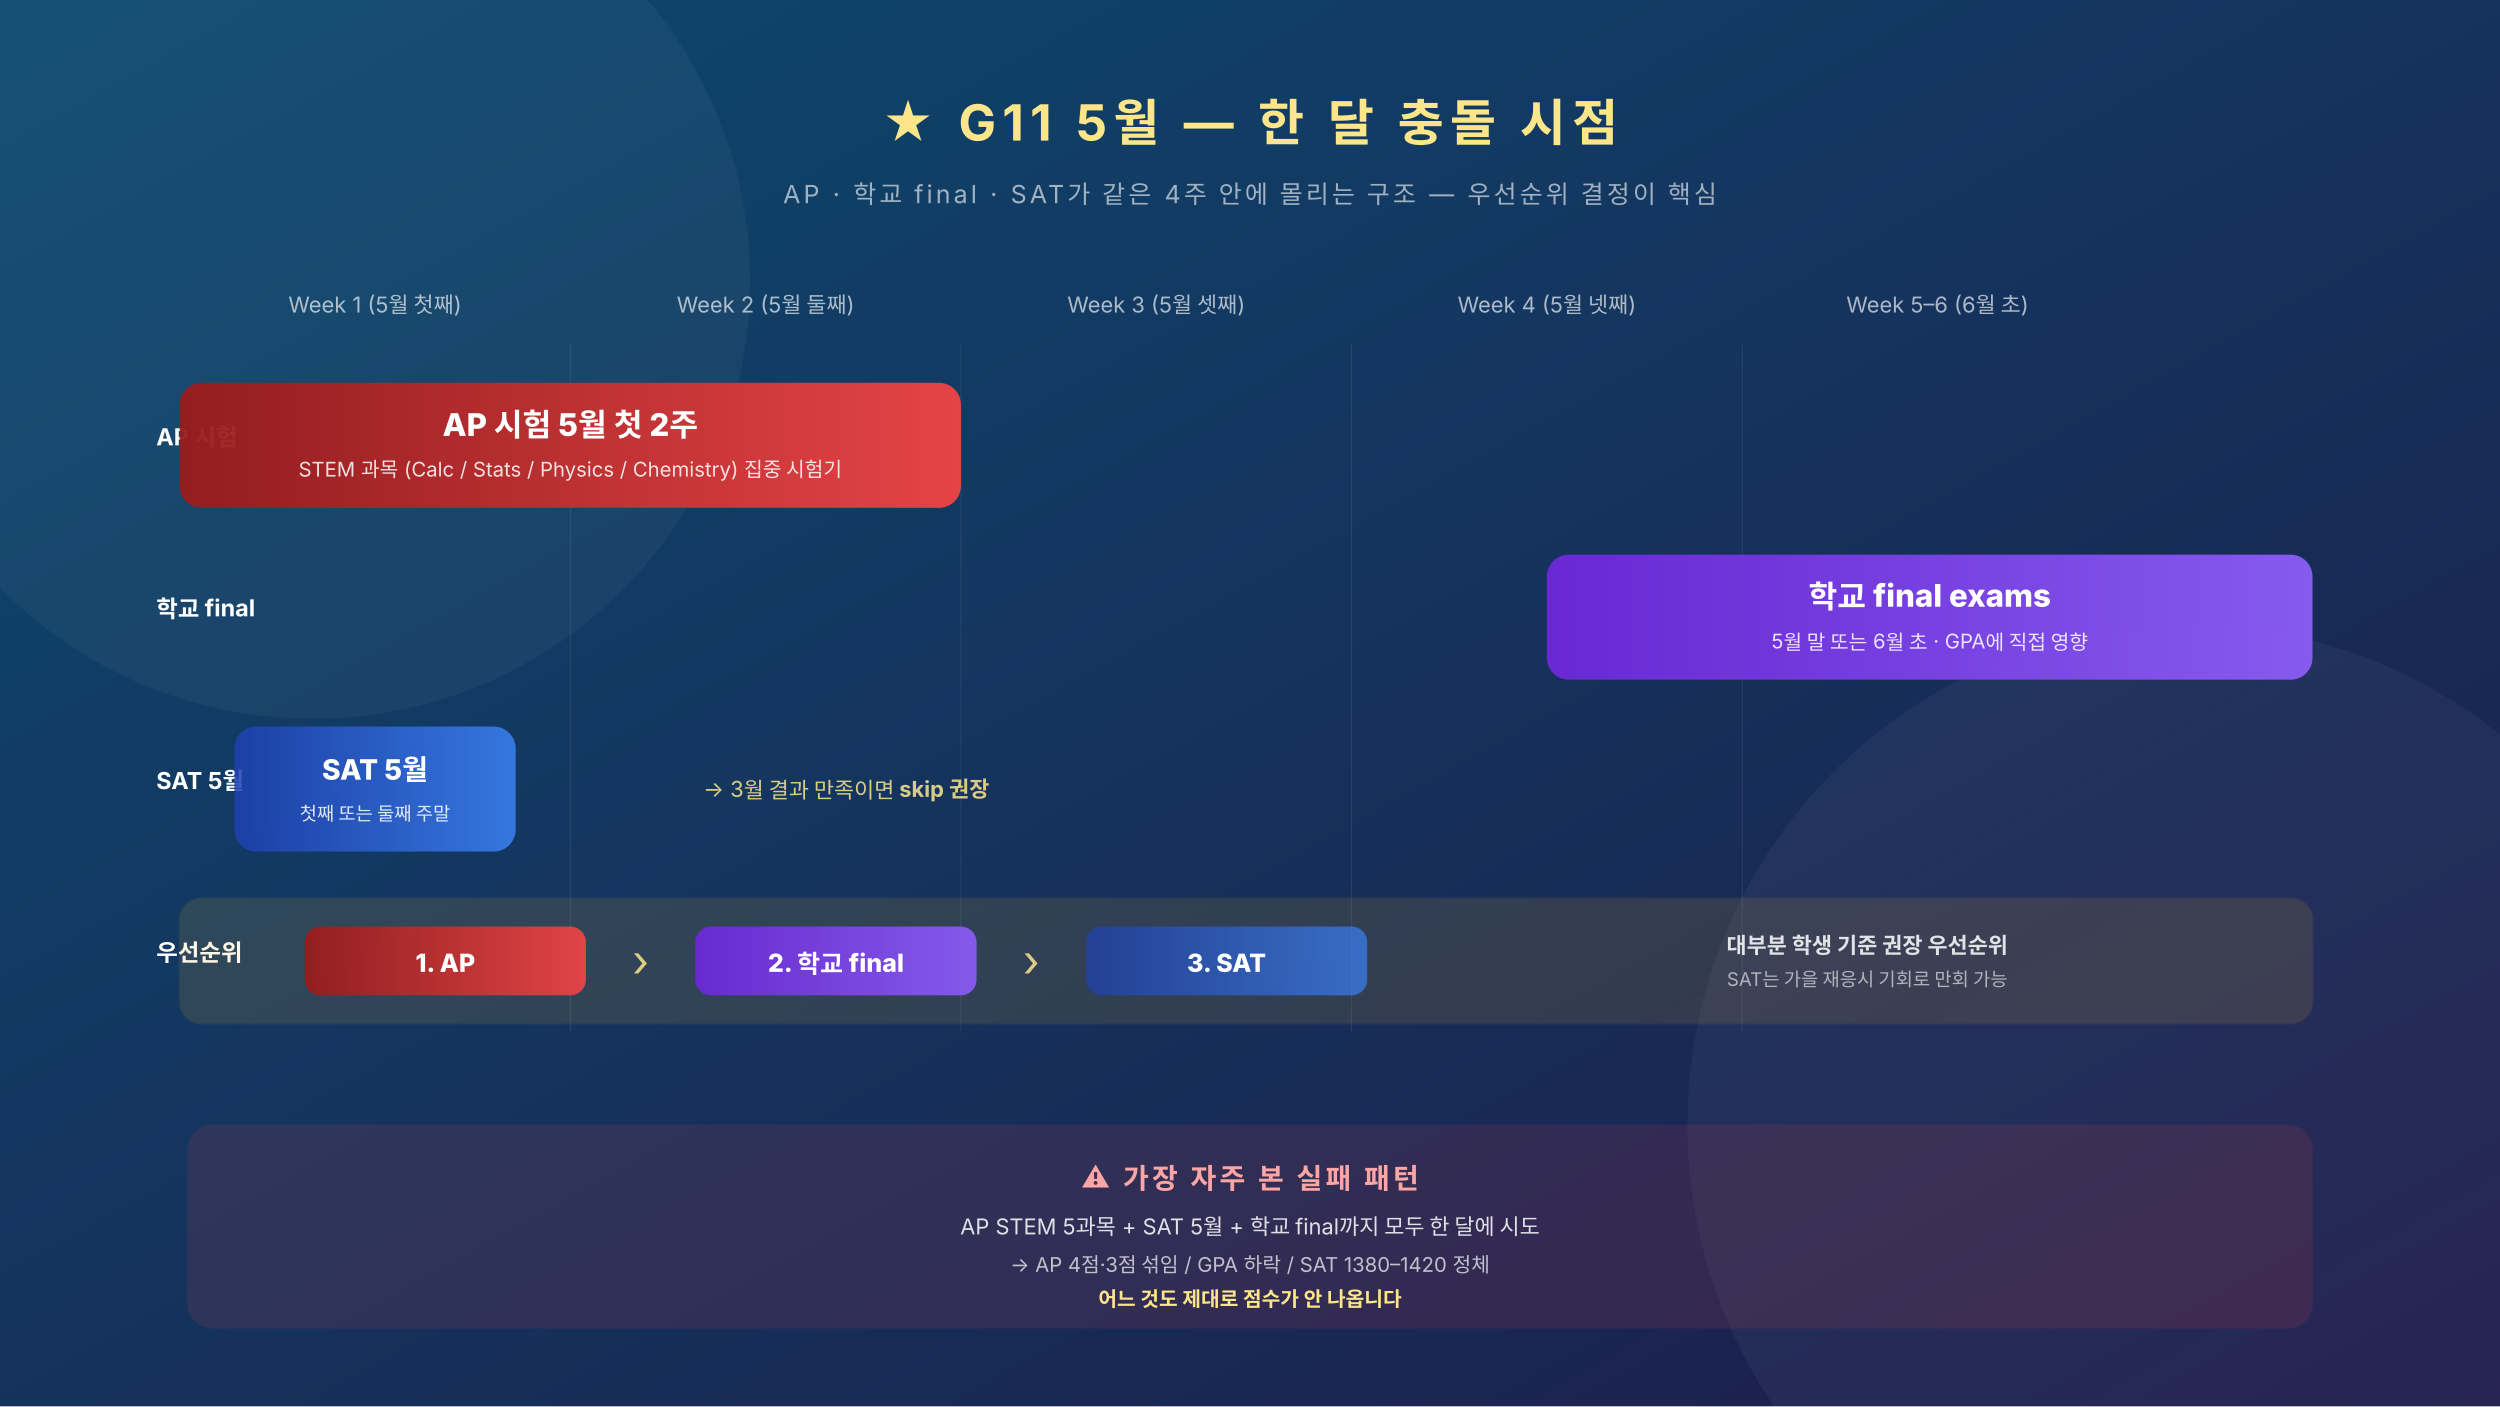
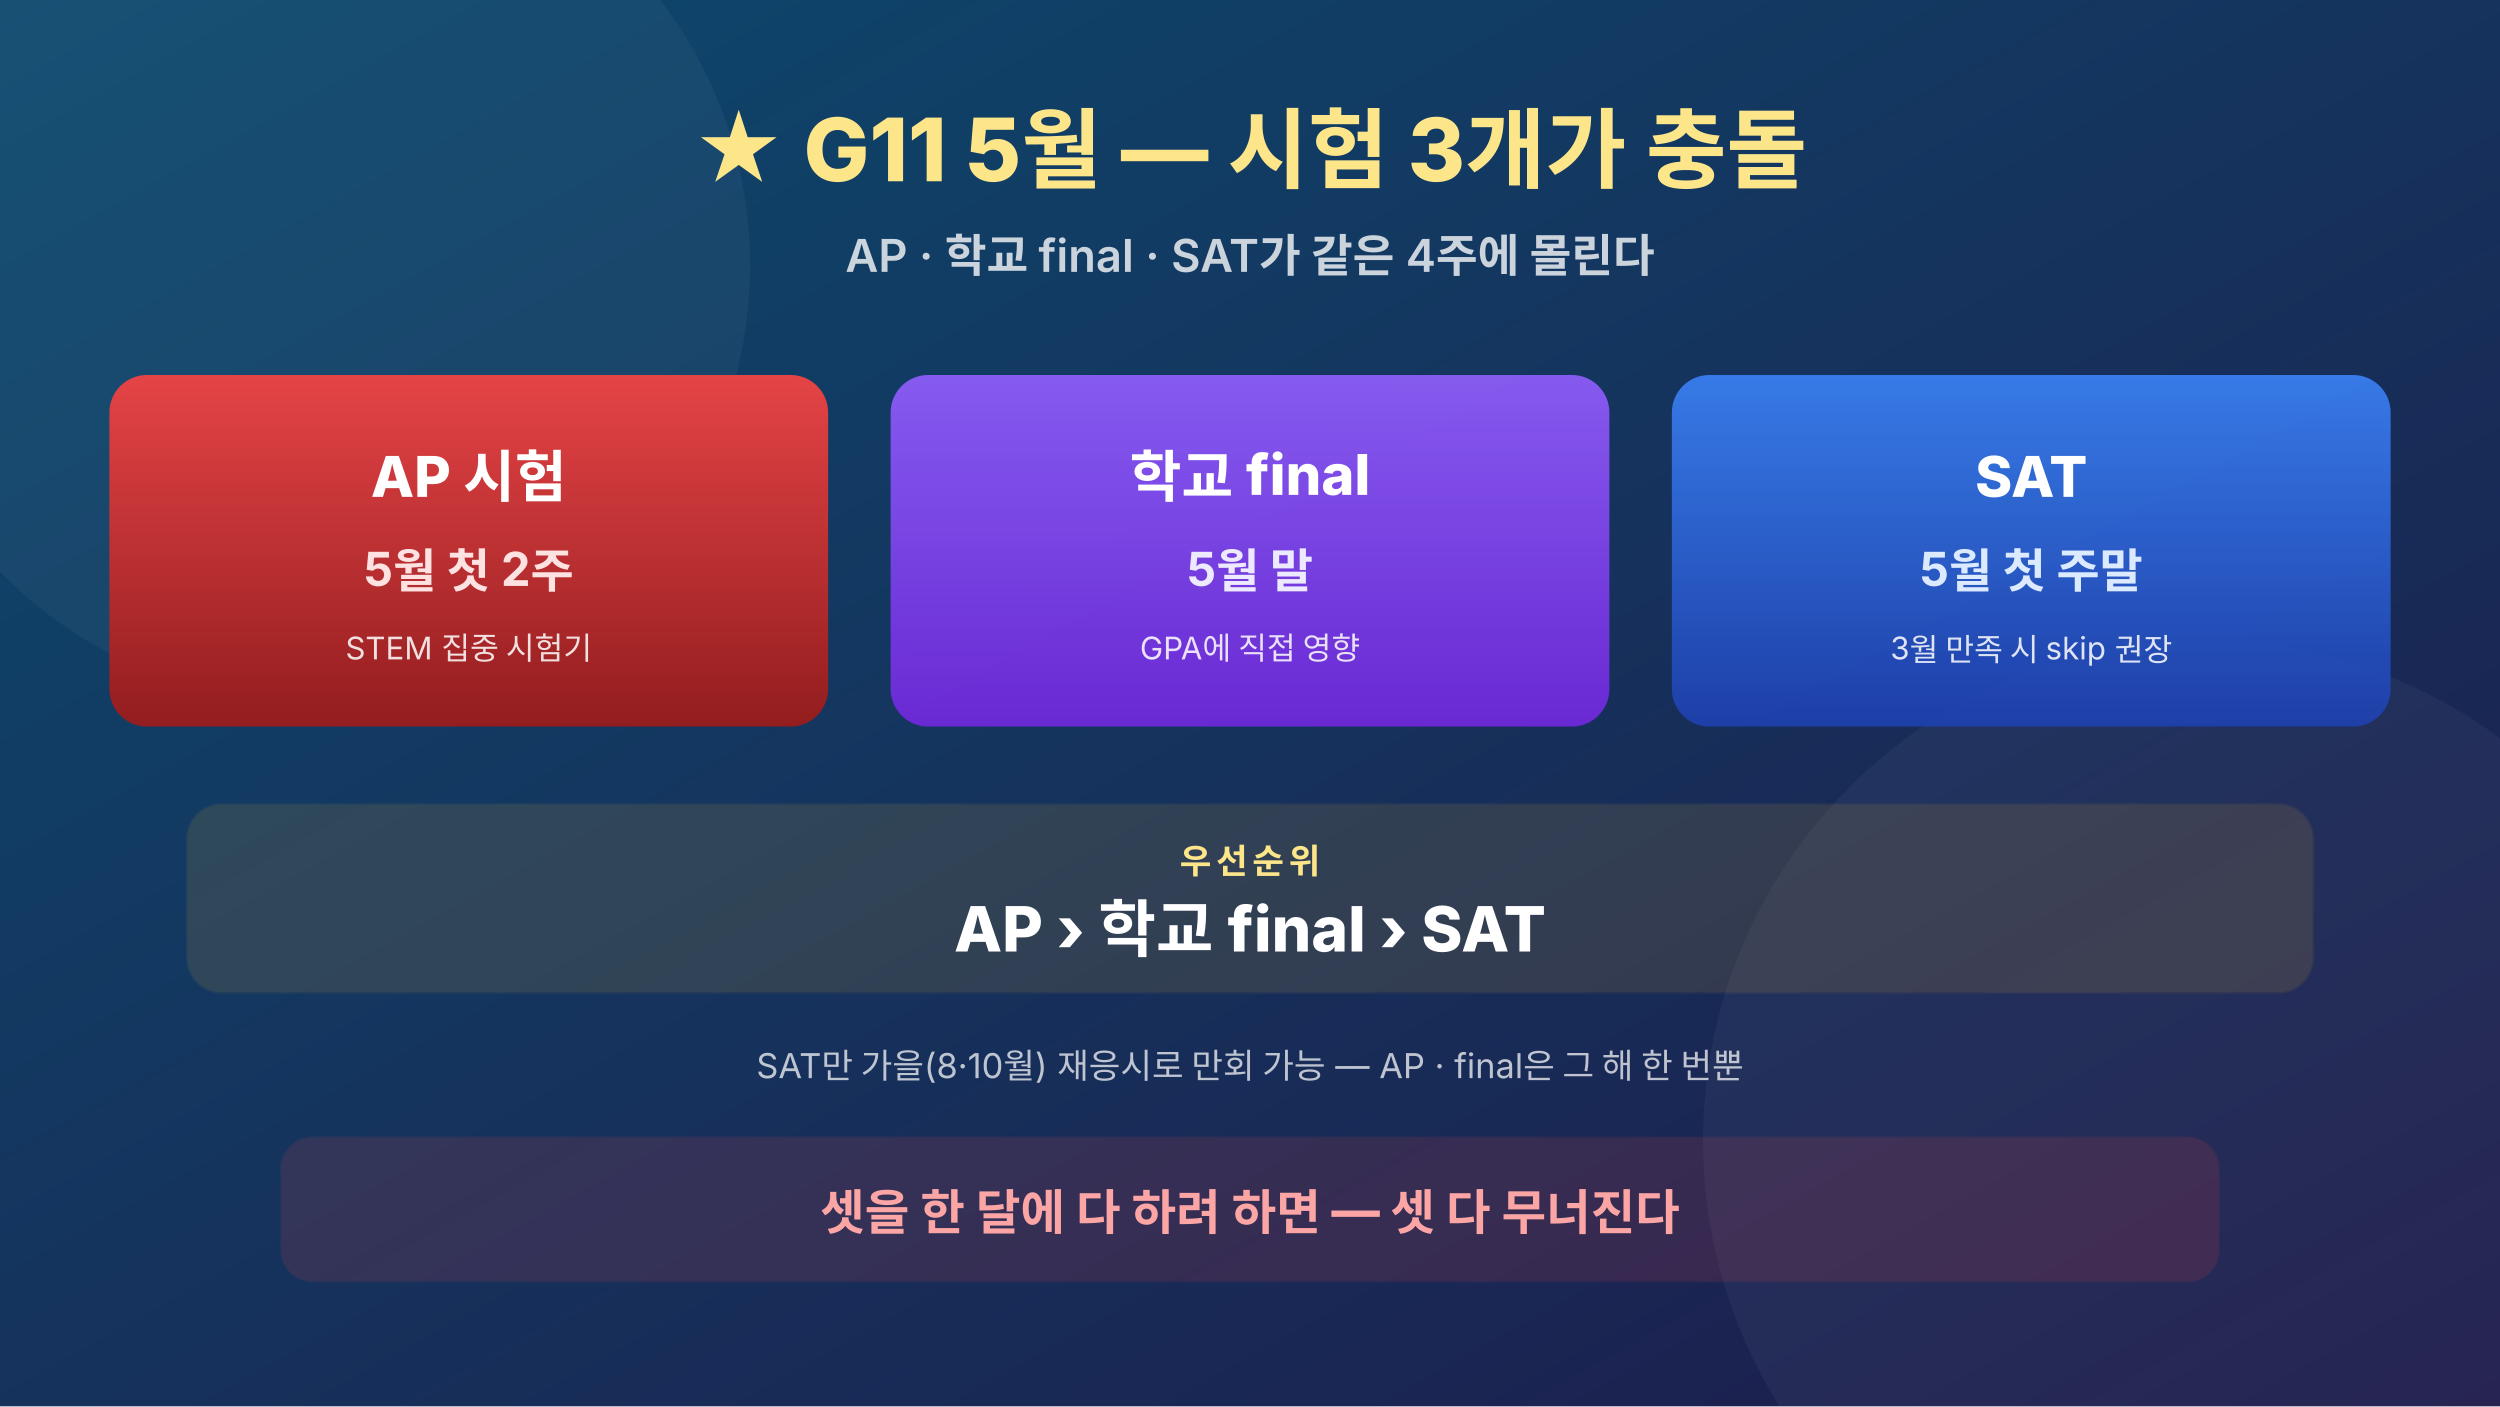
<svg xmlns="http://www.w3.org/2000/svg" viewBox="0 0 1600 900" preserveAspectRatio="xMidYMid slice">
  <defs>
    <linearGradient id="bgMay" x1="0" y1="0" x2="1" y2="1">
      <stop offset="0%" stop-color="#0c4a6e" />
      <stop offset="100%" stop-color="#1e1b4b" />
    </linearGradient>
-     <linearGradient id="apBar" x1="0" y1="0" x2="1" y2="0">
-       <stop offset="0%" stop-color="#991b1b" />
-       <stop offset="100%" stop-color="#ef4444" />
+     <linearGradient id="apC" x1="0" y1="0" x2="0" y2="1">
+       <stop offset="0%" stop-color="#ef4444" />
+       <stop offset="100%" stop-color="#991b1b" />
    </linearGradient>
-     <linearGradient id="finalBar" x1="0" y1="0" x2="1" y2="0">
-       <stop offset="0%" stop-color="#6d28d9" />
-       <stop offset="100%" stop-color="#8b5cf6" />
+     <linearGradient id="fnC" x1="0" y1="0" x2="0" y2="1">
+       <stop offset="0%" stop-color="#8b5cf6" />
+       <stop offset="100%" stop-color="#6d28d9" />
    </linearGradient>
-     <linearGradient id="satBar" x1="0" y1="0" x2="1" y2="0">
-       <stop offset="0%" stop-color="#1e40af" />
-       <stop offset="100%" stop-color="#3b82f6" />
+     <linearGradient id="stC" x1="0" y1="0" x2="0" y2="1">
+       <stop offset="0%" stop-color="#3b82f6" />
+       <stop offset="100%" stop-color="#1e40af" />
    </linearGradient>
  </defs>
  <rect width="1600" height="900" fill="url(#bgMay)" />
-   <circle cx="200" cy="180" r="280" fill="#ffffff" opacity="0.04" />
-   <circle cx="1400" cy="720" r="320" fill="#ffffff" opacity="0.04" />
-   <text x="800" y="90" text-anchor="middle" font-family="-apple-system, sans-serif" font-size="32" font-weight="700" fill="#fde68a" letter-spacing="4">★ G11 5월 — 한 달 충돌 시점</text>
-   <text x="800" y="130" text-anchor="middle" font-family="-apple-system, sans-serif" font-size="16" fill="#ffffff" opacity="0.6" letter-spacing="2">AP · 학교 final · SAT가 같은 4주 안에 몰리는 구조 — 우선순위 결정이 핵심</text>
-   <g font-family="-apple-system, sans-serif" font-size="14" fill="#ffffff" opacity="0.65" text-anchor="middle">
-     <text x="240" y="200">Week 1 (5월 첫째)</text>
-     <text x="490" y="200">Week 2 (5월 둘째)</text>
-     <text x="740" y="200">Week 3 (5월 셋째)</text>
-     <text x="990" y="200">Week 4 (5월 넷째)</text>
-     <text x="1240" y="200">Week 5–6 (6월 초)</text>
+   <circle cx="200" cy="170" r="280" fill="#ffffff" opacity="0.04" />
+   <circle cx="1410" cy="730" r="320" fill="#ffffff" opacity="0.04" />
+   <text x="800" y="116" text-anchor="middle" font-family="-apple-system, sans-serif" font-size="56" font-weight="800" fill="#fde68a">★ G11 5월 — 시험 3개가 충돌</text>
+   <text x="800" y="174" text-anchor="middle" font-family="-apple-system, sans-serif" font-size="29" font-weight="600" fill="#ffffff" opacity="0.78">AP · 학교 final · SAT가 같은 4주에 몰린다</text>
+   <g transform="translate(70, 240)">
+     <rect width="460" height="225" rx="24" fill="url(#apC)" opacity="0.95" />
+     <text x="230" y="78" text-anchor="middle" font-family="-apple-system, sans-serif" font-size="36" font-weight="800" fill="#ffffff">AP 시험</text>
+     <text x="230" y="135" text-anchor="middle" font-family="-apple-system, sans-serif" font-size="30" font-weight="700" fill="#fee2e2">5월 첫 2주</text>
+     <text x="230" y="182" text-anchor="middle" font-family="-apple-system, sans-serif" font-size="20" fill="#ffffff" opacity="0.85">STEM 집중 시험기</text>
  </g>
-   <g stroke="#ffffff" stroke-width="0.5" opacity="0.10">
-     <line x1="365" y1="220" x2="365" y2="660" />
-     <line x1="615" y1="220" x2="615" y2="660" />
-     <line x1="865" y1="220" x2="865" y2="660" />
-     <line x1="1115" y1="220" x2="1115" y2="660" />
+   <g transform="translate(570, 240)">
+     <rect width="460" height="225" rx="24" fill="url(#fnC)" opacity="0.95" />
+     <text x="230" y="78" text-anchor="middle" font-family="-apple-system, sans-serif" font-size="36" font-weight="800" fill="#ffffff">학교 final</text>
+     <text x="230" y="135" text-anchor="middle" font-family="-apple-system, sans-serif" font-size="30" font-weight="700" fill="#ede9fe">5월 말</text>
+     <text x="230" y="182" text-anchor="middle" font-family="-apple-system, sans-serif" font-size="20" fill="#ffffff" opacity="0.85">GPA에 직접 영향</text>
  </g>
-   <g font-family="-apple-system, sans-serif" font-size="15" font-weight="700" fill="#ffffff">
-     <text x="100" y="285">AP 시험</text>
-     <text x="100" y="395">학교 final</text>
-     <text x="100" y="505">SAT 5월</text>
-     <text x="100" y="615">우선순위</text>
+   <g transform="translate(1070, 240)">
+     <rect width="460" height="225" rx="24" fill="url(#stC)" opacity="0.9" />
+     <text x="230" y="78" text-anchor="middle" font-family="-apple-system, sans-serif" font-size="36" font-weight="800" fill="#ffffff">SAT</text>
+     <text x="230" y="135" text-anchor="middle" font-family="-apple-system, sans-serif" font-size="30" font-weight="700" fill="#dbeafe">5월 첫 주말</text>
+     <text x="230" y="182" text-anchor="middle" font-family="-apple-system, sans-serif" font-size="20" fill="#ffffff" opacity="0.85">3월 만족 시 skip 권장</text>
  </g>
-   <g transform="translate(115, 245)">
-     <rect width="500" height="80" rx="14" fill="url(#apBar)" opacity="0.95" />
-     <text x="250" y="34" text-anchor="middle" font-family="-apple-system, sans-serif" font-size="20" font-weight="800" fill="#ffffff">AP 시험 5월 첫 2주</text>
-     <text x="250" y="60" text-anchor="middle" font-family="-apple-system, sans-serif" font-size="13" fill="#ffffff" opacity="0.85">STEM 과목 (Calc / Stats / Physics / Chemistry) 집중 시험기</text>
+   <g transform="translate(800, 515)">
+     <rect x="-680" y="0" width="1360" height="120" rx="22" fill="#fbbf24" opacity="0.12" stroke="#fbbf24" stroke-width="2" stroke-opacity="0.5" />
+     <text x="0" y="44" text-anchor="middle" font-family="-apple-system, sans-serif" font-size="22" font-weight="700" fill="#fde68a" letter-spacing="3">우선순위</text>
+     <text x="0" y="94" text-anchor="middle" font-family="-apple-system, sans-serif" font-size="40" font-weight="800" fill="#ffffff">AP  ›  학교 final  ›  SAT</text>
  </g>
-   <g transform="translate(990, 355)">
-     <rect width="490" height="80" rx="14" fill="url(#finalBar)" opacity="0.95" />
-     <text x="245" y="34" text-anchor="middle" font-family="-apple-system, sans-serif" font-size="20" font-weight="800" fill="#ffffff">학교 final exams</text>
-     <text x="245" y="60" text-anchor="middle" font-family="-apple-system, sans-serif" font-size="13" fill="#ffffff" opacity="0.85">5월 말 또는 6월 초 · GPA에 직접 영향</text>
-   </g>
-   <g transform="translate(240, 465)">
-     <rect x="-90" y="0" width="180" height="80" rx="14" fill="url(#satBar)" opacity="0.85" />
-     <text x="0" y="34" text-anchor="middle" font-family="-apple-system, sans-serif" font-size="18" font-weight="800" fill="#ffffff">SAT 5월</text>
-     <text x="0" y="60" text-anchor="middle" font-family="-apple-system, sans-serif" font-size="12" fill="#ffffff" opacity="0.85">첫째 또는 둘째 주말</text>
-   </g>
-   <text x="450" y="510" text-anchor="start" font-family="-apple-system, sans-serif" font-size="14" fill="#fde68a" opacity="0.85">→ 3월 결과 만족이면 <tspan font-weight="700">skip 권장</tspan>
-   </text>
-   <g transform="translate(115, 575)">
-     <rect width="1365" height="80" rx="14" fill="#fbbf24" opacity="0.12" stroke="#fbbf24" stroke-width="1.5" stroke-opacity="0.5" />
-     <g transform="translate(80, 18)">
-       <rect width="180" height="44" rx="10" fill="url(#apBar)" opacity="0.92" />
-       <text x="90" y="29" text-anchor="middle" font-family="-apple-system, sans-serif" font-size="16" font-weight="800" fill="#ffffff">1. AP</text>
-     </g>
-     <text x="295" y="50" text-anchor="middle" font-family="-apple-system, sans-serif" font-size="28" fill="#fde68a" opacity="0.85">›</text>
-     <g transform="translate(330, 18)">
-       <rect width="180" height="44" rx="10" fill="url(#finalBar)" opacity="0.92" />
-       <text x="90" y="29" text-anchor="middle" font-family="-apple-system, sans-serif" font-size="16" font-weight="800" fill="#ffffff">2. 학교 final</text>
-     </g>
-     <text x="545" y="50" text-anchor="middle" font-family="-apple-system, sans-serif" font-size="28" fill="#fde68a" opacity="0.85">›</text>
-     <g transform="translate(580, 18)">
-       <rect width="180" height="44" rx="10" fill="url(#satBar)" opacity="0.7" />
-       <text x="90" y="29" text-anchor="middle" font-family="-apple-system, sans-serif" font-size="16" font-weight="800" fill="#ffffff">3. SAT</text>
-     </g>
-     <text x="1080" y="35" text-anchor="middle" font-family="-apple-system, sans-serif" font-size="14" fill="#ffffff" opacity="0.85" font-weight="600">대부분 학생 기준 권장 우선순위</text>
-     <text x="1080" y="56" text-anchor="middle" font-family="-apple-system, sans-serif" font-size="12" fill="#ffffff" opacity="0.6">SAT는 가을 재응시 기회로 만회 가능</text>
-   </g>
-   <g transform="translate(800, 720)">
-     <rect x="-680" y="0" width="1360" height="130" rx="16" fill="#ef4444" opacity="0.12" stroke="#ef4444" stroke-width="1" stroke-opacity="0.5" />
-     <text x="0" y="40" text-anchor="middle" font-family="-apple-system, sans-serif" font-size="18" font-weight="700" fill="#fca5a5" letter-spacing="2">⚠ 가장 자주 본 실패 패턴</text>
-     <text x="0" y="70" text-anchor="middle" font-family="-apple-system, sans-serif" font-size="14" fill="#ffffff" opacity="0.85">AP STEM 5과목 + SAT 5월 + 학교 final까지 모두 한 달에 시도</text>
-     <text x="0" y="94" text-anchor="middle" font-family="-apple-system, sans-serif" font-size="13" fill="#ffffff" opacity="0.7">→ AP 4점·3점 섞임 / GPA 하락 / SAT 1380–1420 정체</text>
-     <text x="0" y="116" text-anchor="middle" font-family="-apple-system, sans-serif" font-size="13" font-weight="700" fill="#fde68a">어느 것도 제대로 점수가 안 나옵니다</text>
+   <text x="800" y="690" text-anchor="middle" font-family="-apple-system, sans-serif" font-size="22" fill="#ffffff" opacity="0.72">SAT만 가을(8·10월) 재응시로 만회 가능 — AP · final은 그 해 한 번뿐</text>
+   <g transform="translate(800, 728)">
+     <rect x="-620" y="0" width="1240" height="92" rx="20" fill="#ef4444" opacity="0.14" stroke="#ef4444" stroke-width="1.5" stroke-opacity="0.5" />
+     <text x="0" y="59" text-anchor="middle" font-family="-apple-system, sans-serif" font-size="31" font-weight="800" fill="#fca5a5">셋을 한 달에 다 하려 하면 — 셋 다 무너진다</text>
  </g>
</svg>
